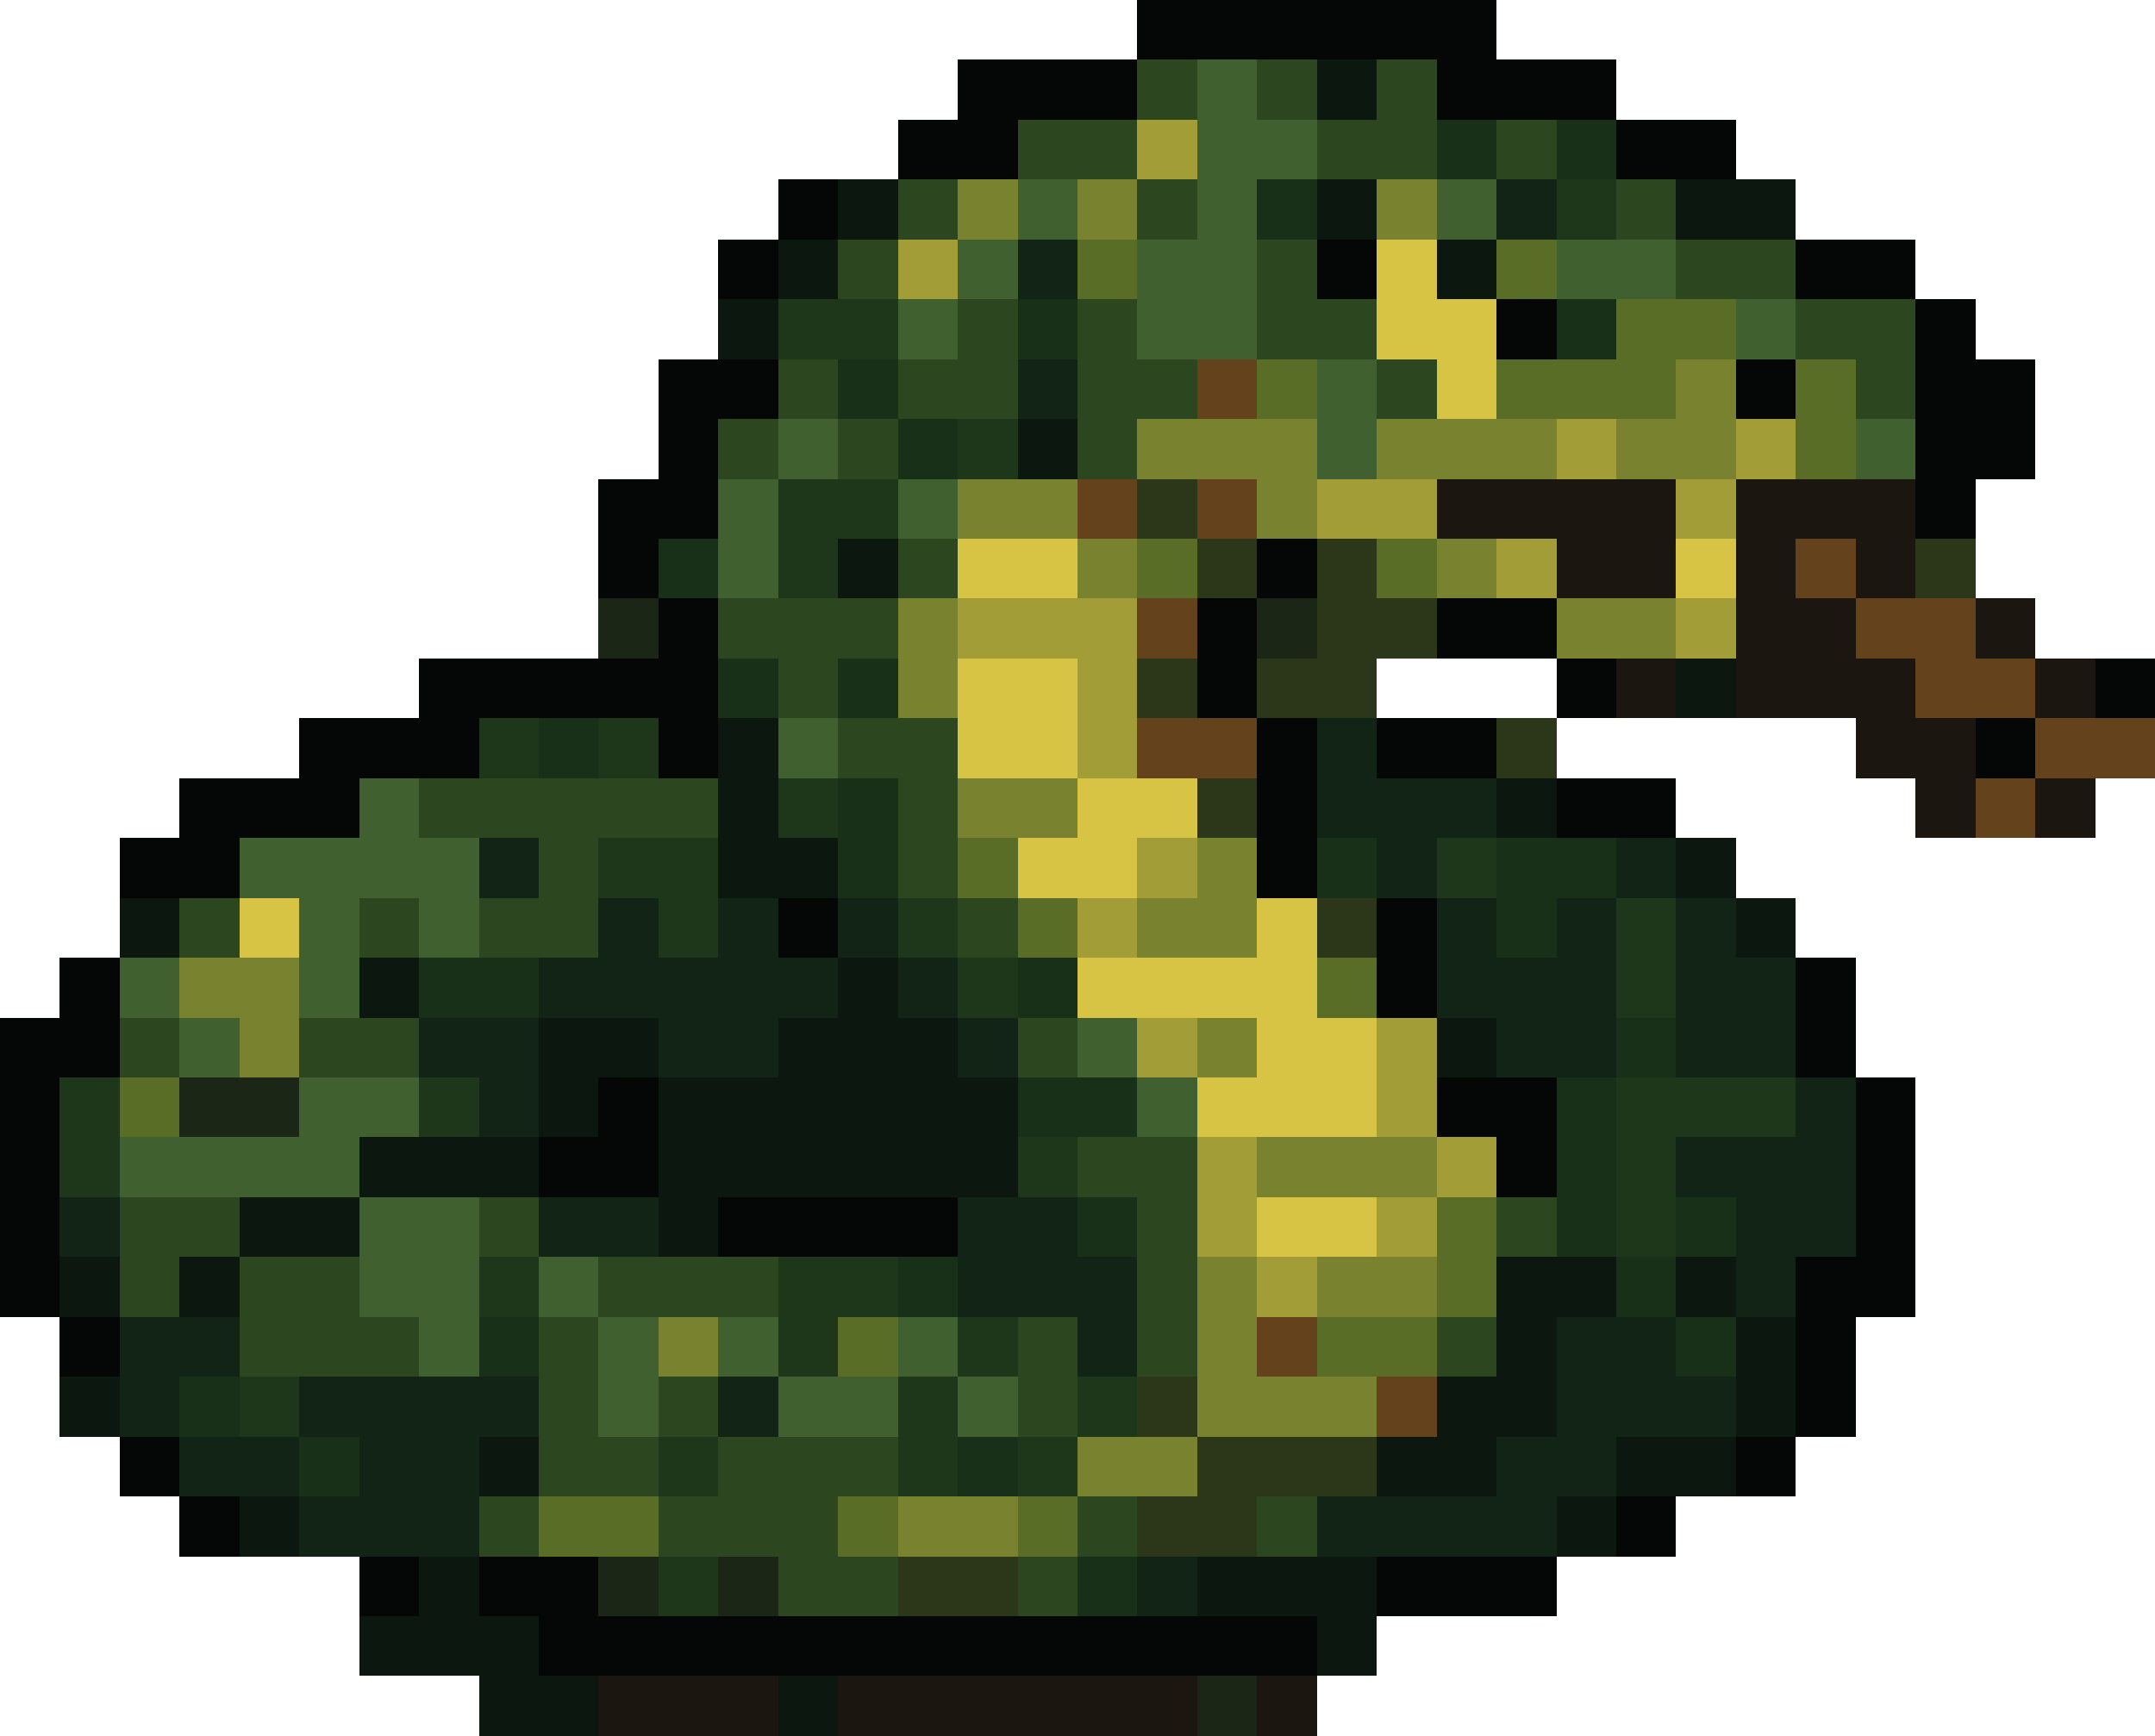
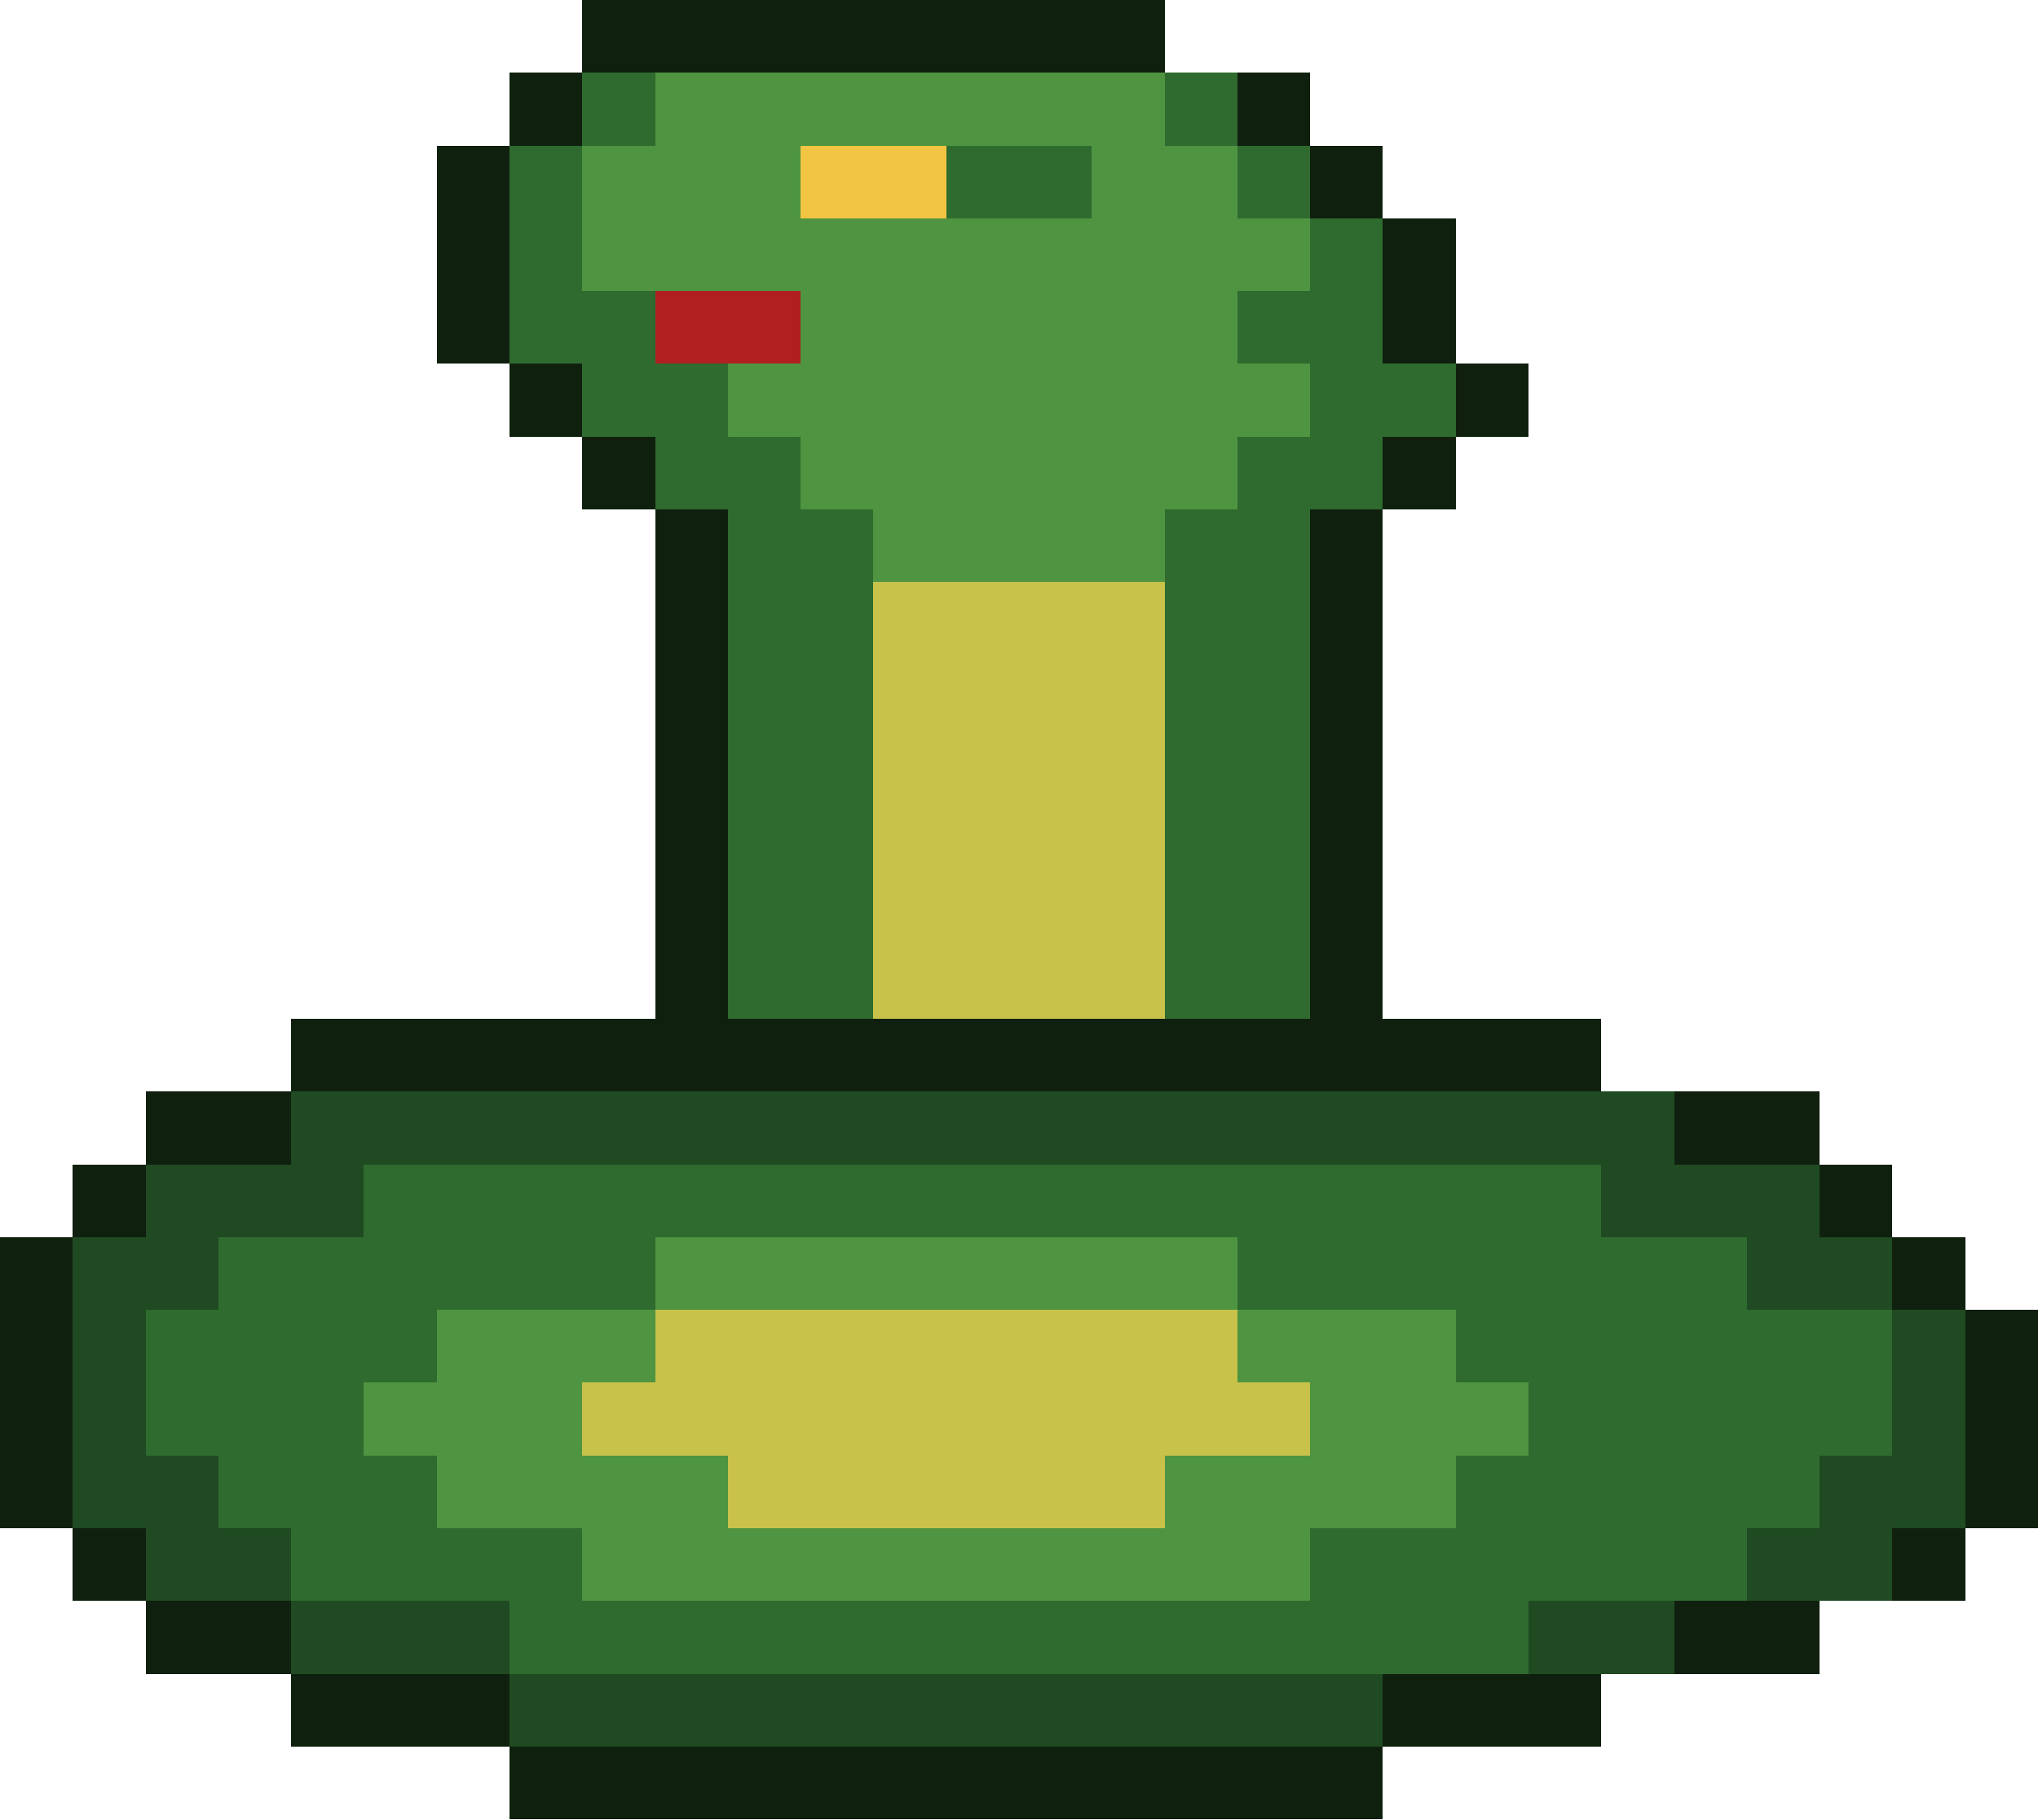
- <svg xmlns="http://www.w3.org/2000/svg" width="36" height="29" viewBox="0 0 36 29" shape-rendering="crispEdges">
-   <rect x="19" y="0" width="6" height="1" fill="#040705" />
-   <rect x="16" y="1" width="3" height="1" fill="#040705" />
-   <rect x="19" y="1" width="1" height="1" fill="#2c471f" />
-   <rect x="20" y="1" width="1" height="1" fill="#416030" />
-   <rect x="21" y="1" width="1" height="1" fill="#2c471f" />
-   <rect x="22" y="1" width="1" height="1" fill="#0c180f" />
-   <rect x="23" y="1" width="1" height="1" fill="#2c471f" />
-   <rect x="24" y="1" width="3" height="1" fill="#040705" />
-   <rect x="15" y="2" width="2" height="1" fill="#040705" />
-   <rect x="17" y="2" width="2" height="1" fill="#2c471f" />
-   <rect x="19" y="2" width="1" height="1" fill="#a39d37" />
-   <rect x="20" y="2" width="2" height="1" fill="#416030" />
-   <rect x="22" y="2" width="2" height="1" fill="#2c471f" />
-   <rect x="24" y="2" width="1" height="1" fill="#173017" />
-   <rect x="25" y="2" width="1" height="1" fill="#2c471f" />
-   <rect x="26" y="2" width="1" height="1" fill="#173017" />
-   <rect x="27" y="2" width="2" height="1" fill="#040705" />
-   <rect x="13" y="3" width="1" height="1" fill="#040705" />
-   <rect x="14" y="3" width="1" height="1" fill="#0c180f" />
-   <rect x="15" y="3" width="1" height="1" fill="#2c471f" />
-   <rect x="16" y="3" width="1" height="1" fill="#79832f" />
-   <rect x="17" y="3" width="1" height="1" fill="#416030" />
-   <rect x="18" y="3" width="1" height="1" fill="#79832f" />
-   <rect x="19" y="3" width="1" height="1" fill="#2c471f" />
-   <rect x="20" y="3" width="1" height="1" fill="#416030" />
-   <rect x="21" y="3" width="1" height="1" fill="#173017" />
-   <rect x="22" y="3" width="1" height="1" fill="#0c180f" />
-   <rect x="23" y="3" width="1" height="1" fill="#79832f" />
-   <rect x="24" y="3" width="1" height="1" fill="#416030" />
-   <rect x="25" y="3" width="1" height="1" fill="#122415" />
-   <rect x="26" y="3" width="1" height="1" fill="#1e361a" />
-   <rect x="27" y="3" width="1" height="1" fill="#2c471f" />
-   <rect x="28" y="3" width="2" height="1" fill="#0c180f" />
-   <rect x="12" y="4" width="1" height="1" fill="#040705" />
-   <rect x="13" y="4" width="1" height="1" fill="#0c180f" />
-   <rect x="14" y="4" width="1" height="1" fill="#2c471f" />
-   <rect x="15" y="4" width="1" height="1" fill="#a39d37" />
-   <rect x="16" y="4" width="1" height="1" fill="#416030" />
-   <rect x="17" y="4" width="1" height="1" fill="#122415" />
-   <rect x="18" y="4" width="1" height="1" fill="#5a6d26" />
-   <rect x="19" y="4" width="2" height="1" fill="#416030" />
-   <rect x="21" y="4" width="1" height="1" fill="#2c471f" />
-   <rect x="22" y="4" width="1" height="1" fill="#040705" />
-   <rect x="23" y="4" width="1" height="1" fill="#d7c344" />
-   <rect x="24" y="4" width="1" height="1" fill="#0c180f" />
-   <rect x="25" y="4" width="1" height="1" fill="#5a6d26" />
-   <rect x="26" y="4" width="2" height="1" fill="#416030" />
-   <rect x="28" y="4" width="2" height="1" fill="#2c471f" />
-   <rect x="30" y="4" width="2" height="1" fill="#040705" />
-   <rect x="12" y="5" width="1" height="1" fill="#0c180f" />
-   <rect x="13" y="5" width="2" height="1" fill="#1e361a" />
-   <rect x="15" y="5" width="1" height="1" fill="#416030" />
-   <rect x="16" y="5" width="1" height="1" fill="#2c471f" />
-   <rect x="17" y="5" width="1" height="1" fill="#173017" />
-   <rect x="18" y="5" width="1" height="1" fill="#2c471f" />
-   <rect x="19" y="5" width="2" height="1" fill="#416030" />
-   <rect x="21" y="5" width="2" height="1" fill="#2c471f" />
-   <rect x="23" y="5" width="2" height="1" fill="#d7c344" />
-   <rect x="25" y="5" width="1" height="1" fill="#040705" />
-   <rect x="26" y="5" width="1" height="1" fill="#173017" />
-   <rect x="27" y="5" width="2" height="1" fill="#5a6d26" />
-   <rect x="29" y="5" width="1" height="1" fill="#416030" />
-   <rect x="30" y="5" width="2" height="1" fill="#2c471f" />
-   <rect x="32" y="5" width="1" height="1" fill="#040705" />
-   <rect x="11" y="6" width="2" height="1" fill="#040705" />
-   <rect x="13" y="6" width="1" height="1" fill="#2c471f" />
-   <rect x="14" y="6" width="1" height="1" fill="#173017" />
-   <rect x="15" y="6" width="2" height="1" fill="#2c471f" />
-   <rect x="17" y="6" width="1" height="1" fill="#122415" />
-   <rect x="18" y="6" width="2" height="1" fill="#2c471f" />
-   <rect x="20" y="6" width="1" height="1" fill="#64431c" />
-   <rect x="21" y="6" width="1" height="1" fill="#5a6d26" />
-   <rect x="22" y="6" width="1" height="1" fill="#416030" />
-   <rect x="23" y="6" width="1" height="1" fill="#2c471f" />
-   <rect x="24" y="6" width="1" height="1" fill="#d7c344" />
-   <rect x="25" y="6" width="3" height="1" fill="#5a6d26" />
-   <rect x="28" y="6" width="1" height="1" fill="#79832f" />
-   <rect x="29" y="6" width="1" height="1" fill="#040705" />
-   <rect x="30" y="6" width="1" height="1" fill="#5a6d26" />
-   <rect x="31" y="6" width="1" height="1" fill="#2c471f" />
-   <rect x="32" y="6" width="2" height="1" fill="#040705" />
-   <rect x="11" y="7" width="1" height="1" fill="#040705" />
-   <rect x="12" y="7" width="1" height="1" fill="#2c471f" />
-   <rect x="13" y="7" width="1" height="1" fill="#416030" />
-   <rect x="14" y="7" width="1" height="1" fill="#2c471f" />
-   <rect x="15" y="7" width="1" height="1" fill="#173017" />
-   <rect x="16" y="7" width="1" height="1" fill="#1e361a" />
-   <rect x="17" y="7" width="1" height="1" fill="#0c180f" />
-   <rect x="18" y="7" width="1" height="1" fill="#2c471f" />
-   <rect x="19" y="7" width="3" height="1" fill="#79832f" />
-   <rect x="22" y="7" width="1" height="1" fill="#416030" />
-   <rect x="23" y="7" width="3" height="1" fill="#79832f" />
-   <rect x="26" y="7" width="1" height="1" fill="#a39d37" />
-   <rect x="27" y="7" width="2" height="1" fill="#79832f" />
-   <rect x="29" y="7" width="1" height="1" fill="#a39d37" />
-   <rect x="30" y="7" width="1" height="1" fill="#5a6d26" />
-   <rect x="31" y="7" width="1" height="1" fill="#416030" />
-   <rect x="32" y="7" width="2" height="1" fill="#040705" />
-   <rect x="10" y="8" width="2" height="1" fill="#040705" />
-   <rect x="12" y="8" width="1" height="1" fill="#416030" />
-   <rect x="13" y="8" width="2" height="1" fill="#1e361a" />
-   <rect x="15" y="8" width="1" height="1" fill="#416030" />
-   <rect x="16" y="8" width="2" height="1" fill="#79832f" />
-   <rect x="18" y="8" width="1" height="1" fill="#64431c" />
-   <rect x="19" y="8" width="1" height="1" fill="#2c371a" />
-   <rect x="20" y="8" width="1" height="1" fill="#64431c" />
-   <rect x="21" y="8" width="1" height="1" fill="#79832f" />
-   <rect x="22" y="8" width="2" height="1" fill="#a39d37" />
-   <rect x="24" y="8" width="4" height="1" fill="#1b1710" />
-   <rect x="28" y="8" width="1" height="1" fill="#a39d37" />
-   <rect x="29" y="8" width="3" height="1" fill="#1b1710" />
-   <rect x="32" y="8" width="1" height="1" fill="#040705" />
-   <rect x="10" y="9" width="1" height="1" fill="#040705" />
-   <rect x="11" y="9" width="1" height="1" fill="#173017" />
-   <rect x="12" y="9" width="1" height="1" fill="#416030" />
-   <rect x="13" y="9" width="1" height="1" fill="#1e361a" />
-   <rect x="14" y="9" width="1" height="1" fill="#0c180f" />
-   <rect x="15" y="9" width="1" height="1" fill="#2c471f" />
-   <rect x="16" y="9" width="2" height="1" fill="#d7c344" />
-   <rect x="18" y="9" width="1" height="1" fill="#79832f" />
-   <rect x="19" y="9" width="1" height="1" fill="#5a6d26" />
-   <rect x="20" y="9" width="1" height="1" fill="#2c371a" />
-   <rect x="21" y="9" width="1" height="1" fill="#040705" />
-   <rect x="22" y="9" width="1" height="1" fill="#2c371a" />
-   <rect x="23" y="9" width="1" height="1" fill="#5a6d26" />
-   <rect x="24" y="9" width="1" height="1" fill="#79832f" />
-   <rect x="25" y="9" width="1" height="1" fill="#a39d37" />
-   <rect x="26" y="9" width="2" height="1" fill="#1b1710" />
-   <rect x="28" y="9" width="1" height="1" fill="#d7c344" />
-   <rect x="29" y="9" width="1" height="1" fill="#1b1710" />
-   <rect x="30" y="9" width="1" height="1" fill="#64431c" />
-   <rect x="31" y="9" width="1" height="1" fill="#1b1710" />
-   <rect x="32" y="9" width="1" height="1" fill="#2c371a" />
-   <rect x="10" y="10" width="1" height="1" fill="#1c2616" />
-   <rect x="11" y="10" width="1" height="1" fill="#040705" />
-   <rect x="12" y="10" width="3" height="1" fill="#2c471f" />
-   <rect x="15" y="10" width="1" height="1" fill="#79832f" />
-   <rect x="16" y="10" width="3" height="1" fill="#a39d37" />
-   <rect x="19" y="10" width="1" height="1" fill="#64431c" />
-   <rect x="20" y="10" width="1" height="1" fill="#040705" />
-   <rect x="21" y="10" width="1" height="1" fill="#1c2616" />
-   <rect x="22" y="10" width="2" height="1" fill="#2c371a" />
-   <rect x="24" y="10" width="2" height="1" fill="#040705" />
-   <rect x="26" y="10" width="2" height="1" fill="#79832f" />
-   <rect x="28" y="10" width="1" height="1" fill="#a39d37" />
-   <rect x="29" y="10" width="2" height="1" fill="#1b1710" />
-   <rect x="31" y="10" width="2" height="1" fill="#64431c" />
-   <rect x="33" y="10" width="1" height="1" fill="#1b1710" />
-   <rect x="7" y="11" width="5" height="1" fill="#040705" />
-   <rect x="12" y="11" width="1" height="1" fill="#173017" />
-   <rect x="13" y="11" width="1" height="1" fill="#2c471f" />
-   <rect x="14" y="11" width="1" height="1" fill="#173017" />
-   <rect x="15" y="11" width="1" height="1" fill="#79832f" />
-   <rect x="16" y="11" width="2" height="1" fill="#d7c344" />
-   <rect x="18" y="11" width="1" height="1" fill="#a39d37" />
-   <rect x="19" y="11" width="1" height="1" fill="#2c371a" />
-   <rect x="20" y="11" width="1" height="1" fill="#040705" />
-   <rect x="21" y="11" width="2" height="1" fill="#2c371a" />
-   <rect x="26" y="11" width="1" height="1" fill="#040705" />
-   <rect x="27" y="11" width="1" height="1" fill="#1b1710" />
-   <rect x="28" y="11" width="1" height="1" fill="#0c180f" />
-   <rect x="29" y="11" width="3" height="1" fill="#1b1710" />
-   <rect x="32" y="11" width="2" height="1" fill="#64431c" />
-   <rect x="34" y="11" width="1" height="1" fill="#1b1710" />
-   <rect x="35" y="11" width="1" height="1" fill="#040705" />
-   <rect x="5" y="12" width="3" height="1" fill="#040705" />
-   <rect x="8" y="12" width="1" height="1" fill="#1e361a" />
-   <rect x="9" y="12" width="1" height="1" fill="#173017" />
-   <rect x="10" y="12" width="1" height="1" fill="#1e361a" />
-   <rect x="11" y="12" width="1" height="1" fill="#040705" />
-   <rect x="12" y="12" width="1" height="1" fill="#0c180f" />
-   <rect x="13" y="12" width="1" height="1" fill="#416030" />
-   <rect x="14" y="12" width="2" height="1" fill="#2c471f" />
-   <rect x="16" y="12" width="2" height="1" fill="#d7c344" />
-   <rect x="18" y="12" width="1" height="1" fill="#a39d37" />
-   <rect x="19" y="12" width="2" height="1" fill="#64431c" />
-   <rect x="21" y="12" width="1" height="1" fill="#040705" />
-   <rect x="22" y="12" width="1" height="1" fill="#122415" />
-   <rect x="23" y="12" width="2" height="1" fill="#040705" />
-   <rect x="25" y="12" width="1" height="1" fill="#2c371a" />
-   <rect x="31" y="12" width="2" height="1" fill="#1b1710" />
-   <rect x="33" y="12" width="1" height="1" fill="#040705" />
-   <rect x="34" y="12" width="2" height="1" fill="#64431c" />
-   <rect x="3" y="13" width="3" height="1" fill="#040705" />
-   <rect x="6" y="13" width="1" height="1" fill="#416030" />
-   <rect x="7" y="13" width="5" height="1" fill="#2c471f" />
-   <rect x="12" y="13" width="1" height="1" fill="#0c180f" />
-   <rect x="13" y="13" width="1" height="1" fill="#1e361a" />
-   <rect x="14" y="13" width="1" height="1" fill="#173017" />
-   <rect x="15" y="13" width="1" height="1" fill="#2c471f" />
-   <rect x="16" y="13" width="2" height="1" fill="#79832f" />
-   <rect x="18" y="13" width="2" height="1" fill="#d7c344" />
-   <rect x="20" y="13" width="1" height="1" fill="#2c371a" />
-   <rect x="21" y="13" width="1" height="1" fill="#040705" />
-   <rect x="22" y="13" width="3" height="1" fill="#122415" />
-   <rect x="25" y="13" width="1" height="1" fill="#0c180f" />
-   <rect x="26" y="13" width="2" height="1" fill="#040705" />
-   <rect x="32" y="13" width="1" height="1" fill="#1b1710" />
-   <rect x="33" y="13" width="1" height="1" fill="#64431c" />
-   <rect x="34" y="13" width="1" height="1" fill="#1b1710" />
-   <rect x="2" y="14" width="2" height="1" fill="#040705" />
-   <rect x="4" y="14" width="4" height="1" fill="#416030" />
-   <rect x="8" y="14" width="1" height="1" fill="#122415" />
-   <rect x="9" y="14" width="1" height="1" fill="#2c471f" />
-   <rect x="10" y="14" width="2" height="1" fill="#1e361a" />
-   <rect x="12" y="14" width="2" height="1" fill="#0c180f" />
-   <rect x="14" y="14" width="1" height="1" fill="#173017" />
-   <rect x="15" y="14" width="1" height="1" fill="#2c471f" />
-   <rect x="16" y="14" width="1" height="1" fill="#5a6d26" />
-   <rect x="17" y="14" width="2" height="1" fill="#d7c344" />
-   <rect x="19" y="14" width="1" height="1" fill="#a39d37" />
-   <rect x="20" y="14" width="1" height="1" fill="#79832f" />
-   <rect x="21" y="14" width="1" height="1" fill="#040705" />
-   <rect x="22" y="14" width="1" height="1" fill="#173017" />
-   <rect x="23" y="14" width="1" height="1" fill="#122415" />
-   <rect x="24" y="14" width="1" height="1" fill="#1e361a" />
-   <rect x="25" y="14" width="2" height="1" fill="#173017" />
-   <rect x="27" y="14" width="1" height="1" fill="#122415" />
-   <rect x="28" y="14" width="1" height="1" fill="#0c180f" />
-   <rect x="2" y="15" width="1" height="1" fill="#0c180f" />
-   <rect x="3" y="15" width="1" height="1" fill="#2c471f" />
-   <rect x="4" y="15" width="1" height="1" fill="#d7c344" />
-   <rect x="5" y="15" width="1" height="1" fill="#416030" />
-   <rect x="6" y="15" width="1" height="1" fill="#2c471f" />
-   <rect x="7" y="15" width="1" height="1" fill="#416030" />
-   <rect x="8" y="15" width="2" height="1" fill="#2c471f" />
-   <rect x="10" y="15" width="1" height="1" fill="#122415" />
-   <rect x="11" y="15" width="1" height="1" fill="#1e361a" />
-   <rect x="12" y="15" width="1" height="1" fill="#122415" />
-   <rect x="13" y="15" width="1" height="1" fill="#040705" />
-   <rect x="14" y="15" width="1" height="1" fill="#122415" />
-   <rect x="15" y="15" width="1" height="1" fill="#1e361a" />
-   <rect x="16" y="15" width="1" height="1" fill="#2c471f" />
-   <rect x="17" y="15" width="1" height="1" fill="#5a6d26" />
-   <rect x="18" y="15" width="1" height="1" fill="#a39d37" />
-   <rect x="19" y="15" width="2" height="1" fill="#79832f" />
-   <rect x="21" y="15" width="1" height="1" fill="#d7c344" />
-   <rect x="22" y="15" width="1" height="1" fill="#2c371a" />
-   <rect x="23" y="15" width="1" height="1" fill="#040705" />
-   <rect x="24" y="15" width="1" height="1" fill="#122415" />
-   <rect x="25" y="15" width="1" height="1" fill="#173017" />
-   <rect x="26" y="15" width="1" height="1" fill="#122415" />
-   <rect x="27" y="15" width="1" height="1" fill="#1e361a" />
-   <rect x="28" y="15" width="1" height="1" fill="#122415" />
-   <rect x="29" y="15" width="1" height="1" fill="#0c180f" />
-   <rect x="1" y="16" width="1" height="1" fill="#040705" />
-   <rect x="2" y="16" width="1" height="1" fill="#416030" />
-   <rect x="3" y="16" width="2" height="1" fill="#79832f" />
-   <rect x="5" y="16" width="1" height="1" fill="#416030" />
-   <rect x="6" y="16" width="1" height="1" fill="#0c180f" />
-   <rect x="7" y="16" width="2" height="1" fill="#173017" />
-   <rect x="9" y="16" width="5" height="1" fill="#122415" />
-   <rect x="14" y="16" width="1" height="1" fill="#0c180f" />
-   <rect x="15" y="16" width="1" height="1" fill="#122415" />
-   <rect x="16" y="16" width="1" height="1" fill="#1e361a" />
-   <rect x="17" y="16" width="1" height="1" fill="#173017" />
-   <rect x="18" y="16" width="4" height="1" fill="#d7c344" />
-   <rect x="22" y="16" width="1" height="1" fill="#5a6d26" />
-   <rect x="23" y="16" width="1" height="1" fill="#040705" />
-   <rect x="24" y="16" width="3" height="1" fill="#122415" />
-   <rect x="27" y="16" width="1" height="1" fill="#1e361a" />
-   <rect x="28" y="16" width="2" height="1" fill="#122415" />
-   <rect x="30" y="16" width="1" height="1" fill="#040705" />
-   <rect x="0" y="17" width="2" height="1" fill="#040705" />
-   <rect x="2" y="17" width="1" height="1" fill="#2c471f" />
-   <rect x="3" y="17" width="1" height="1" fill="#416030" />
-   <rect x="4" y="17" width="1" height="1" fill="#79832f" />
-   <rect x="5" y="17" width="2" height="1" fill="#2c471f" />
-   <rect x="7" y="17" width="2" height="1" fill="#122415" />
-   <rect x="9" y="17" width="2" height="1" fill="#0c180f" />
-   <rect x="11" y="17" width="2" height="1" fill="#122415" />
-   <rect x="13" y="17" width="3" height="1" fill="#0c180f" />
-   <rect x="16" y="17" width="1" height="1" fill="#122415" />
-   <rect x="17" y="17" width="1" height="1" fill="#2c471f" />
-   <rect x="18" y="17" width="1" height="1" fill="#416030" />
-   <rect x="19" y="17" width="1" height="1" fill="#a39d37" />
-   <rect x="20" y="17" width="1" height="1" fill="#79832f" />
-   <rect x="21" y="17" width="2" height="1" fill="#d7c344" />
-   <rect x="23" y="17" width="1" height="1" fill="#a39d37" />
-   <rect x="24" y="17" width="1" height="1" fill="#0c180f" />
-   <rect x="25" y="17" width="2" height="1" fill="#122415" />
-   <rect x="27" y="17" width="1" height="1" fill="#173017" />
-   <rect x="28" y="17" width="2" height="1" fill="#122415" />
-   <rect x="30" y="17" width="1" height="1" fill="#040705" />
-   <rect x="0" y="18" width="1" height="1" fill="#040705" />
-   <rect x="1" y="18" width="1" height="1" fill="#1e361a" />
-   <rect x="2" y="18" width="1" height="1" fill="#5a6d26" />
-   <rect x="3" y="18" width="2" height="1" fill="#1c2616" />
-   <rect x="5" y="18" width="2" height="1" fill="#416030" />
-   <rect x="7" y="18" width="1" height="1" fill="#1e361a" />
-   <rect x="8" y="18" width="1" height="1" fill="#122415" />
-   <rect x="9" y="18" width="1" height="1" fill="#0c180f" />
-   <rect x="10" y="18" width="1" height="1" fill="#040705" />
-   <rect x="11" y="18" width="6" height="1" fill="#0c180f" />
-   <rect x="17" y="18" width="2" height="1" fill="#173017" />
-   <rect x="19" y="18" width="1" height="1" fill="#416030" />
-   <rect x="20" y="18" width="3" height="1" fill="#d7c344" />
-   <rect x="23" y="18" width="1" height="1" fill="#a39d37" />
-   <rect x="24" y="18" width="2" height="1" fill="#040705" />
-   <rect x="26" y="18" width="1" height="1" fill="#173017" />
-   <rect x="27" y="18" width="3" height="1" fill="#1e361a" />
-   <rect x="30" y="18" width="1" height="1" fill="#122415" />
-   <rect x="31" y="18" width="1" height="1" fill="#040705" />
-   <rect x="0" y="19" width="1" height="1" fill="#040705" />
-   <rect x="1" y="19" width="1" height="1" fill="#1e361a" />
-   <rect x="2" y="19" width="4" height="1" fill="#416030" />
-   <rect x="6" y="19" width="3" height="1" fill="#0c180f" />
-   <rect x="9" y="19" width="2" height="1" fill="#040705" />
-   <rect x="11" y="19" width="6" height="1" fill="#0c180f" />
-   <rect x="17" y="19" width="1" height="1" fill="#1e361a" />
-   <rect x="18" y="19" width="2" height="1" fill="#2c471f" />
-   <rect x="20" y="19" width="1" height="1" fill="#a39d37" />
-   <rect x="21" y="19" width="3" height="1" fill="#79832f" />
-   <rect x="24" y="19" width="1" height="1" fill="#a39d37" />
-   <rect x="25" y="19" width="1" height="1" fill="#040705" />
-   <rect x="26" y="19" width="1" height="1" fill="#173017" />
-   <rect x="27" y="19" width="1" height="1" fill="#1e361a" />
-   <rect x="28" y="19" width="3" height="1" fill="#122415" />
-   <rect x="31" y="19" width="1" height="1" fill="#040705" />
-   <rect x="0" y="20" width="1" height="1" fill="#040705" />
-   <rect x="1" y="20" width="1" height="1" fill="#122415" />
-   <rect x="2" y="20" width="2" height="1" fill="#2c471f" />
-   <rect x="4" y="20" width="2" height="1" fill="#0c180f" />
-   <rect x="6" y="20" width="2" height="1" fill="#416030" />
-   <rect x="8" y="20" width="1" height="1" fill="#2c471f" />
-   <rect x="9" y="20" width="2" height="1" fill="#122415" />
-   <rect x="11" y="20" width="1" height="1" fill="#0c180f" />
-   <rect x="12" y="20" width="4" height="1" fill="#040705" />
-   <rect x="16" y="20" width="2" height="1" fill="#122415" />
-   <rect x="18" y="20" width="1" height="1" fill="#173017" />
-   <rect x="19" y="20" width="1" height="1" fill="#2c471f" />
-   <rect x="20" y="20" width="1" height="1" fill="#a39d37" />
-   <rect x="21" y="20" width="2" height="1" fill="#d7c344" />
-   <rect x="23" y="20" width="1" height="1" fill="#a39d37" />
-   <rect x="24" y="20" width="1" height="1" fill="#5a6d26" />
-   <rect x="25" y="20" width="1" height="1" fill="#2c471f" />
-   <rect x="26" y="20" width="1" height="1" fill="#173017" />
-   <rect x="27" y="20" width="1" height="1" fill="#1e361a" />
-   <rect x="28" y="20" width="1" height="1" fill="#173017" />
-   <rect x="29" y="20" width="2" height="1" fill="#122415" />
-   <rect x="31" y="20" width="1" height="1" fill="#040705" />
-   <rect x="0" y="21" width="1" height="1" fill="#040705" />
-   <rect x="1" y="21" width="1" height="1" fill="#0c180f" />
-   <rect x="2" y="21" width="1" height="1" fill="#2c471f" />
-   <rect x="3" y="21" width="1" height="1" fill="#0c180f" />
-   <rect x="4" y="21" width="2" height="1" fill="#2c471f" />
-   <rect x="6" y="21" width="2" height="1" fill="#416030" />
-   <rect x="8" y="21" width="1" height="1" fill="#1e361a" />
-   <rect x="9" y="21" width="1" height="1" fill="#416030" />
-   <rect x="10" y="21" width="3" height="1" fill="#2c471f" />
-   <rect x="13" y="21" width="2" height="1" fill="#1e361a" />
-   <rect x="15" y="21" width="1" height="1" fill="#173017" />
-   <rect x="16" y="21" width="3" height="1" fill="#122415" />
-   <rect x="19" y="21" width="1" height="1" fill="#2c471f" />
-   <rect x="20" y="21" width="1" height="1" fill="#79832f" />
-   <rect x="21" y="21" width="1" height="1" fill="#a39d37" />
-   <rect x="22" y="21" width="2" height="1" fill="#79832f" />
-   <rect x="24" y="21" width="1" height="1" fill="#5a6d26" />
-   <rect x="25" y="21" width="2" height="1" fill="#0c180f" />
-   <rect x="27" y="21" width="1" height="1" fill="#173017" />
-   <rect x="28" y="21" width="1" height="1" fill="#0c180f" />
-   <rect x="29" y="21" width="1" height="1" fill="#122415" />
-   <rect x="30" y="21" width="2" height="1" fill="#040705" />
-   <rect x="1" y="22" width="1" height="1" fill="#040705" />
-   <rect x="2" y="22" width="2" height="1" fill="#122415" />
-   <rect x="4" y="22" width="3" height="1" fill="#2c471f" />
-   <rect x="7" y="22" width="1" height="1" fill="#416030" />
-   <rect x="8" y="22" width="1" height="1" fill="#173017" />
-   <rect x="9" y="22" width="1" height="1" fill="#2c471f" />
-   <rect x="10" y="22" width="1" height="1" fill="#416030" />
-   <rect x="11" y="22" width="1" height="1" fill="#79832f" />
-   <rect x="12" y="22" width="1" height="1" fill="#416030" />
-   <rect x="13" y="22" width="1" height="1" fill="#1e361a" />
-   <rect x="14" y="22" width="1" height="1" fill="#5a6d26" />
-   <rect x="15" y="22" width="1" height="1" fill="#416030" />
-   <rect x="16" y="22" width="1" height="1" fill="#1e361a" />
-   <rect x="17" y="22" width="1" height="1" fill="#2c471f" />
-   <rect x="18" y="22" width="1" height="1" fill="#122415" />
-   <rect x="19" y="22" width="1" height="1" fill="#2c471f" />
-   <rect x="20" y="22" width="1" height="1" fill="#79832f" />
-   <rect x="21" y="22" width="1" height="1" fill="#64431c" />
-   <rect x="22" y="22" width="2" height="1" fill="#5a6d26" />
-   <rect x="24" y="22" width="1" height="1" fill="#2c471f" />
-   <rect x="25" y="22" width="1" height="1" fill="#0c180f" />
-   <rect x="26" y="22" width="2" height="1" fill="#122415" />
-   <rect x="28" y="22" width="1" height="1" fill="#173017" />
-   <rect x="29" y="22" width="1" height="1" fill="#0c180f" />
-   <rect x="30" y="22" width="1" height="1" fill="#040705" />
-   <rect x="1" y="23" width="1" height="1" fill="#0c180f" />
-   <rect x="2" y="23" width="1" height="1" fill="#122415" />
-   <rect x="3" y="23" width="1" height="1" fill="#173017" />
-   <rect x="4" y="23" width="1" height="1" fill="#1e361a" />
-   <rect x="5" y="23" width="4" height="1" fill="#122415" />
-   <rect x="9" y="23" width="1" height="1" fill="#2c471f" />
-   <rect x="10" y="23" width="1" height="1" fill="#416030" />
-   <rect x="11" y="23" width="1" height="1" fill="#2c471f" />
-   <rect x="12" y="23" width="1" height="1" fill="#122415" />
-   <rect x="13" y="23" width="2" height="1" fill="#416030" />
-   <rect x="15" y="23" width="1" height="1" fill="#1e361a" />
-   <rect x="16" y="23" width="1" height="1" fill="#416030" />
-   <rect x="17" y="23" width="1" height="1" fill="#2c471f" />
-   <rect x="18" y="23" width="1" height="1" fill="#1e361a" />
-   <rect x="19" y="23" width="1" height="1" fill="#2c371a" />
-   <rect x="20" y="23" width="3" height="1" fill="#79832f" />
-   <rect x="23" y="23" width="1" height="1" fill="#64431c" />
-   <rect x="24" y="23" width="2" height="1" fill="#0c180f" />
-   <rect x="26" y="23" width="3" height="1" fill="#122415" />
-   <rect x="29" y="23" width="1" height="1" fill="#0c180f" />
-   <rect x="30" y="23" width="1" height="1" fill="#040705" />
-   <rect x="2" y="24" width="1" height="1" fill="#040705" />
-   <rect x="3" y="24" width="2" height="1" fill="#122415" />
-   <rect x="5" y="24" width="1" height="1" fill="#173017" />
-   <rect x="6" y="24" width="2" height="1" fill="#122415" />
-   <rect x="8" y="24" width="1" height="1" fill="#0c180f" />
-   <rect x="9" y="24" width="2" height="1" fill="#2c471f" />
-   <rect x="11" y="24" width="1" height="1" fill="#1e361a" />
-   <rect x="12" y="24" width="3" height="1" fill="#2c471f" />
-   <rect x="15" y="24" width="1" height="1" fill="#1e361a" />
-   <rect x="16" y="24" width="1" height="1" fill="#173017" />
-   <rect x="17" y="24" width="1" height="1" fill="#1e361a" />
-   <rect x="18" y="24" width="2" height="1" fill="#79832f" />
-   <rect x="20" y="24" width="3" height="1" fill="#2c371a" />
-   <rect x="23" y="24" width="2" height="1" fill="#0c180f" />
-   <rect x="25" y="24" width="2" height="1" fill="#122415" />
-   <rect x="27" y="24" width="2" height="1" fill="#0c180f" />
-   <rect x="29" y="24" width="1" height="1" fill="#040705" />
-   <rect x="3" y="25" width="1" height="1" fill="#040705" />
-   <rect x="4" y="25" width="1" height="1" fill="#0c180f" />
-   <rect x="5" y="25" width="3" height="1" fill="#122415" />
-   <rect x="8" y="25" width="1" height="1" fill="#2c471f" />
-   <rect x="9" y="25" width="2" height="1" fill="#5a6d26" />
-   <rect x="11" y="25" width="3" height="1" fill="#2c471f" />
-   <rect x="14" y="25" width="1" height="1" fill="#5a6d26" />
-   <rect x="15" y="25" width="2" height="1" fill="#79832f" />
-   <rect x="17" y="25" width="1" height="1" fill="#5a6d26" />
-   <rect x="18" y="25" width="1" height="1" fill="#2c471f" />
-   <rect x="19" y="25" width="2" height="1" fill="#2c371a" />
-   <rect x="21" y="25" width="1" height="1" fill="#2c471f" />
-   <rect x="22" y="25" width="4" height="1" fill="#122415" />
-   <rect x="26" y="25" width="1" height="1" fill="#0c180f" />
-   <rect x="27" y="25" width="1" height="1" fill="#040705" />
-   <rect x="6" y="26" width="1" height="1" fill="#040705" />
-   <rect x="7" y="26" width="1" height="1" fill="#0c180f" />
-   <rect x="8" y="26" width="2" height="1" fill="#040705" />
-   <rect x="10" y="26" width="1" height="1" fill="#1c2616" />
-   <rect x="11" y="26" width="1" height="1" fill="#1e361a" />
-   <rect x="12" y="26" width="1" height="1" fill="#1c2616" />
-   <rect x="13" y="26" width="2" height="1" fill="#2c471f" />
-   <rect x="15" y="26" width="2" height="1" fill="#2c371a" />
-   <rect x="17" y="26" width="1" height="1" fill="#2c471f" />
-   <rect x="18" y="26" width="1" height="1" fill="#173017" />
-   <rect x="19" y="26" width="1" height="1" fill="#122415" />
-   <rect x="20" y="26" width="3" height="1" fill="#0c180f" />
-   <rect x="23" y="26" width="3" height="1" fill="#040705" />
-   <rect x="6" y="27" width="3" height="1" fill="#0c180f" />
-   <rect x="9" y="27" width="13" height="1" fill="#040705" />
-   <rect x="22" y="27" width="1" height="1" fill="#0c180f" />
-   <rect x="8" y="28" width="2" height="1" fill="#0c180f" />
-   <rect x="10" y="28" width="3" height="1" fill="#1b1710" />
-   <rect x="13" y="28" width="1" height="1" fill="#0c180f" />
-   <rect x="14" y="28" width="6" height="1" fill="#1b1710" />
-   <rect x="20" y="28" width="1" height="1" fill="#1c2616" />
-   <rect x="21" y="28" width="1" height="1" fill="#1b1710" />
+ <svg xmlns="http://www.w3.org/2000/svg" width="28" height="25" viewBox="0 0 28 25" shape-rendering="crispEdges">
+   <rect x="8" y="0" width="8" height="1" fill="#10200f" />
+   <rect x="7" y="1" width="1" height="1" fill="#10200f" />
+   <rect x="8" y="1" width="1" height="1" fill="#2f6b2f" />
+   <rect x="9" y="1" width="7" height="1" fill="#4f9440" />
+   <rect x="16" y="1" width="1" height="1" fill="#2f6b2f" />
+   <rect x="17" y="1" width="1" height="1" fill="#10200f" />
+   <rect x="6" y="2" width="1" height="1" fill="#10200f" />
+   <rect x="7" y="2" width="1" height="1" fill="#2f6b2f" />
+   <rect x="8" y="2" width="3" height="1" fill="#4f9440" />
+   <rect x="11" y="2" width="2" height="1" fill="#f2c443" />
+   <rect x="13" y="2" width="2" height="1" fill="#2f6b2f" />
+   <rect x="15" y="2" width="2" height="1" fill="#4f9440" />
+   <rect x="17" y="2" width="1" height="1" fill="#2f6b2f" />
+   <rect x="18" y="2" width="1" height="1" fill="#10200f" />
+   <rect x="6" y="3" width="1" height="1" fill="#10200f" />
+   <rect x="7" y="3" width="1" height="1" fill="#2f6b2f" />
+   <rect x="8" y="3" width="10" height="1" fill="#4f9440" />
+   <rect x="18" y="3" width="1" height="1" fill="#2f6b2f" />
+   <rect x="19" y="3" width="1" height="1" fill="#10200f" />
+   <rect x="6" y="4" width="1" height="1" fill="#10200f" />
+   <rect x="7" y="4" width="2" height="1" fill="#2f6b2f" />
+   <rect x="9" y="4" width="2" height="1" fill="#b02020" />
+   <rect x="11" y="4" width="6" height="1" fill="#4f9440" />
+   <rect x="17" y="4" width="2" height="1" fill="#2f6b2f" />
+   <rect x="19" y="4" width="1" height="1" fill="#10200f" />
+   <rect x="7" y="5" width="1" height="1" fill="#10200f" />
+   <rect x="8" y="5" width="2" height="1" fill="#2f6b2f" />
+   <rect x="10" y="5" width="8" height="1" fill="#4f9440" />
+   <rect x="18" y="5" width="2" height="1" fill="#2f6b2f" />
+   <rect x="20" y="5" width="1" height="1" fill="#10200f" />
+   <rect x="8" y="6" width="1" height="1" fill="#10200f" />
+   <rect x="9" y="6" width="2" height="1" fill="#2f6b2f" />
+   <rect x="11" y="6" width="6" height="1" fill="#4f9440" />
+   <rect x="17" y="6" width="2" height="1" fill="#2f6b2f" />
+   <rect x="19" y="6" width="1" height="1" fill="#10200f" />
+   <rect x="9" y="7" width="1" height="1" fill="#10200f" />
+   <rect x="10" y="7" width="2" height="1" fill="#2f6b2f" />
+   <rect x="12" y="7" width="4" height="1" fill="#4f9440" />
+   <rect x="16" y="7" width="2" height="1" fill="#2f6b2f" />
+   <rect x="18" y="7" width="1" height="1" fill="#10200f" />
+   <rect x="9" y="8" width="1" height="1" fill="#10200f" />
+   <rect x="10" y="8" width="2" height="1" fill="#2f6b2f" />
+   <rect x="12" y="8" width="4" height="1" fill="#c8c24a" />
+   <rect x="16" y="8" width="2" height="1" fill="#2f6b2f" />
+   <rect x="18" y="8" width="1" height="1" fill="#10200f" />
+   <rect x="9" y="9" width="1" height="1" fill="#10200f" />
+   <rect x="10" y="9" width="2" height="1" fill="#2f6b2f" />
+   <rect x="12" y="9" width="4" height="1" fill="#c8c24a" />
+   <rect x="16" y="9" width="2" height="1" fill="#2f6b2f" />
+   <rect x="18" y="9" width="1" height="1" fill="#10200f" />
+   <rect x="9" y="10" width="1" height="1" fill="#10200f" />
+   <rect x="10" y="10" width="2" height="1" fill="#2f6b2f" />
+   <rect x="12" y="10" width="4" height="1" fill="#c8c24a" />
+   <rect x="16" y="10" width="2" height="1" fill="#2f6b2f" />
+   <rect x="18" y="10" width="1" height="1" fill="#10200f" />
+   <rect x="9" y="11" width="1" height="1" fill="#10200f" />
+   <rect x="10" y="11" width="2" height="1" fill="#2f6b2f" />
+   <rect x="12" y="11" width="4" height="1" fill="#c8c24a" />
+   <rect x="16" y="11" width="2" height="1" fill="#2f6b2f" />
+   <rect x="18" y="11" width="1" height="1" fill="#10200f" />
+   <rect x="9" y="12" width="1" height="1" fill="#10200f" />
+   <rect x="10" y="12" width="2" height="1" fill="#2f6b2f" />
+   <rect x="12" y="12" width="4" height="1" fill="#c8c24a" />
+   <rect x="16" y="12" width="2" height="1" fill="#2f6b2f" />
+   <rect x="18" y="12" width="1" height="1" fill="#10200f" />
+   <rect x="9" y="13" width="1" height="1" fill="#10200f" />
+   <rect x="10" y="13" width="2" height="1" fill="#2f6b2f" />
+   <rect x="12" y="13" width="4" height="1" fill="#c8c24a" />
+   <rect x="16" y="13" width="2" height="1" fill="#2f6b2f" />
+   <rect x="18" y="13" width="1" height="1" fill="#10200f" />
+   <rect x="4" y="14" width="18" height="1" fill="#10200f" />
+   <rect x="2" y="15" width="2" height="1" fill="#10200f" />
+   <rect x="4" y="15" width="19" height="1" fill="#1f4a22" />
+   <rect x="23" y="15" width="2" height="1" fill="#10200f" />
+   <rect x="1" y="16" width="1" height="1" fill="#10200f" />
+   <rect x="2" y="16" width="3" height="1" fill="#1f4a22" />
+   <rect x="5" y="16" width="17" height="1" fill="#2f6b2f" />
+   <rect x="22" y="16" width="3" height="1" fill="#1f4a22" />
+   <rect x="25" y="16" width="1" height="1" fill="#10200f" />
+   <rect x="0" y="17" width="1" height="1" fill="#10200f" />
+   <rect x="1" y="17" width="2" height="1" fill="#1f4a22" />
+   <rect x="3" y="17" width="6" height="1" fill="#2f6b2f" />
+   <rect x="9" y="17" width="8" height="1" fill="#4f9440" />
+   <rect x="17" y="17" width="7" height="1" fill="#2f6b2f" />
+   <rect x="24" y="17" width="2" height="1" fill="#1f4a22" />
+   <rect x="26" y="17" width="1" height="1" fill="#10200f" />
+   <rect x="0" y="18" width="1" height="1" fill="#10200f" />
+   <rect x="1" y="18" width="1" height="1" fill="#1f4a22" />
+   <rect x="2" y="18" width="4" height="1" fill="#2f6b2f" />
+   <rect x="6" y="18" width="3" height="1" fill="#4f9440" />
+   <rect x="9" y="18" width="8" height="1" fill="#c8c24a" />
+   <rect x="17" y="18" width="3" height="1" fill="#4f9440" />
+   <rect x="20" y="18" width="6" height="1" fill="#2f6b2f" />
+   <rect x="26" y="18" width="1" height="1" fill="#1f4a22" />
+   <rect x="27" y="18" width="1" height="1" fill="#10200f" />
+   <rect x="0" y="19" width="1" height="1" fill="#10200f" />
+   <rect x="1" y="19" width="1" height="1" fill="#1f4a22" />
+   <rect x="2" y="19" width="3" height="1" fill="#2f6b2f" />
+   <rect x="5" y="19" width="3" height="1" fill="#4f9440" />
+   <rect x="8" y="19" width="10" height="1" fill="#c8c24a" />
+   <rect x="18" y="19" width="3" height="1" fill="#4f9440" />
+   <rect x="21" y="19" width="5" height="1" fill="#2f6b2f" />
+   <rect x="26" y="19" width="1" height="1" fill="#1f4a22" />
+   <rect x="27" y="19" width="1" height="1" fill="#10200f" />
+   <rect x="0" y="20" width="1" height="1" fill="#10200f" />
+   <rect x="1" y="20" width="2" height="1" fill="#1f4a22" />
+   <rect x="3" y="20" width="3" height="1" fill="#2f6b2f" />
+   <rect x="6" y="20" width="4" height="1" fill="#4f9440" />
+   <rect x="10" y="20" width="6" height="1" fill="#c8c24a" />
+   <rect x="16" y="20" width="4" height="1" fill="#4f9440" />
+   <rect x="20" y="20" width="5" height="1" fill="#2f6b2f" />
+   <rect x="25" y="20" width="2" height="1" fill="#1f4a22" />
+   <rect x="27" y="20" width="1" height="1" fill="#10200f" />
+   <rect x="1" y="21" width="1" height="1" fill="#10200f" />
+   <rect x="2" y="21" width="2" height="1" fill="#1f4a22" />
+   <rect x="4" y="21" width="4" height="1" fill="#2f6b2f" />
+   <rect x="8" y="21" width="10" height="1" fill="#4f9440" />
+   <rect x="18" y="21" width="6" height="1" fill="#2f6b2f" />
+   <rect x="24" y="21" width="2" height="1" fill="#1f4a22" />
+   <rect x="26" y="21" width="1" height="1" fill="#10200f" />
+   <rect x="2" y="22" width="2" height="1" fill="#10200f" />
+   <rect x="4" y="22" width="3" height="1" fill="#1f4a22" />
+   <rect x="7" y="22" width="14" height="1" fill="#2f6b2f" />
+   <rect x="21" y="22" width="2" height="1" fill="#1f4a22" />
+   <rect x="23" y="22" width="2" height="1" fill="#10200f" />
+   <rect x="4" y="23" width="3" height="1" fill="#10200f" />
+   <rect x="7" y="23" width="12" height="1" fill="#1f4a22" />
+   <rect x="19" y="23" width="3" height="1" fill="#10200f" />
+   <rect x="7" y="24" width="12" height="1" fill="#10200f" />
</svg>
